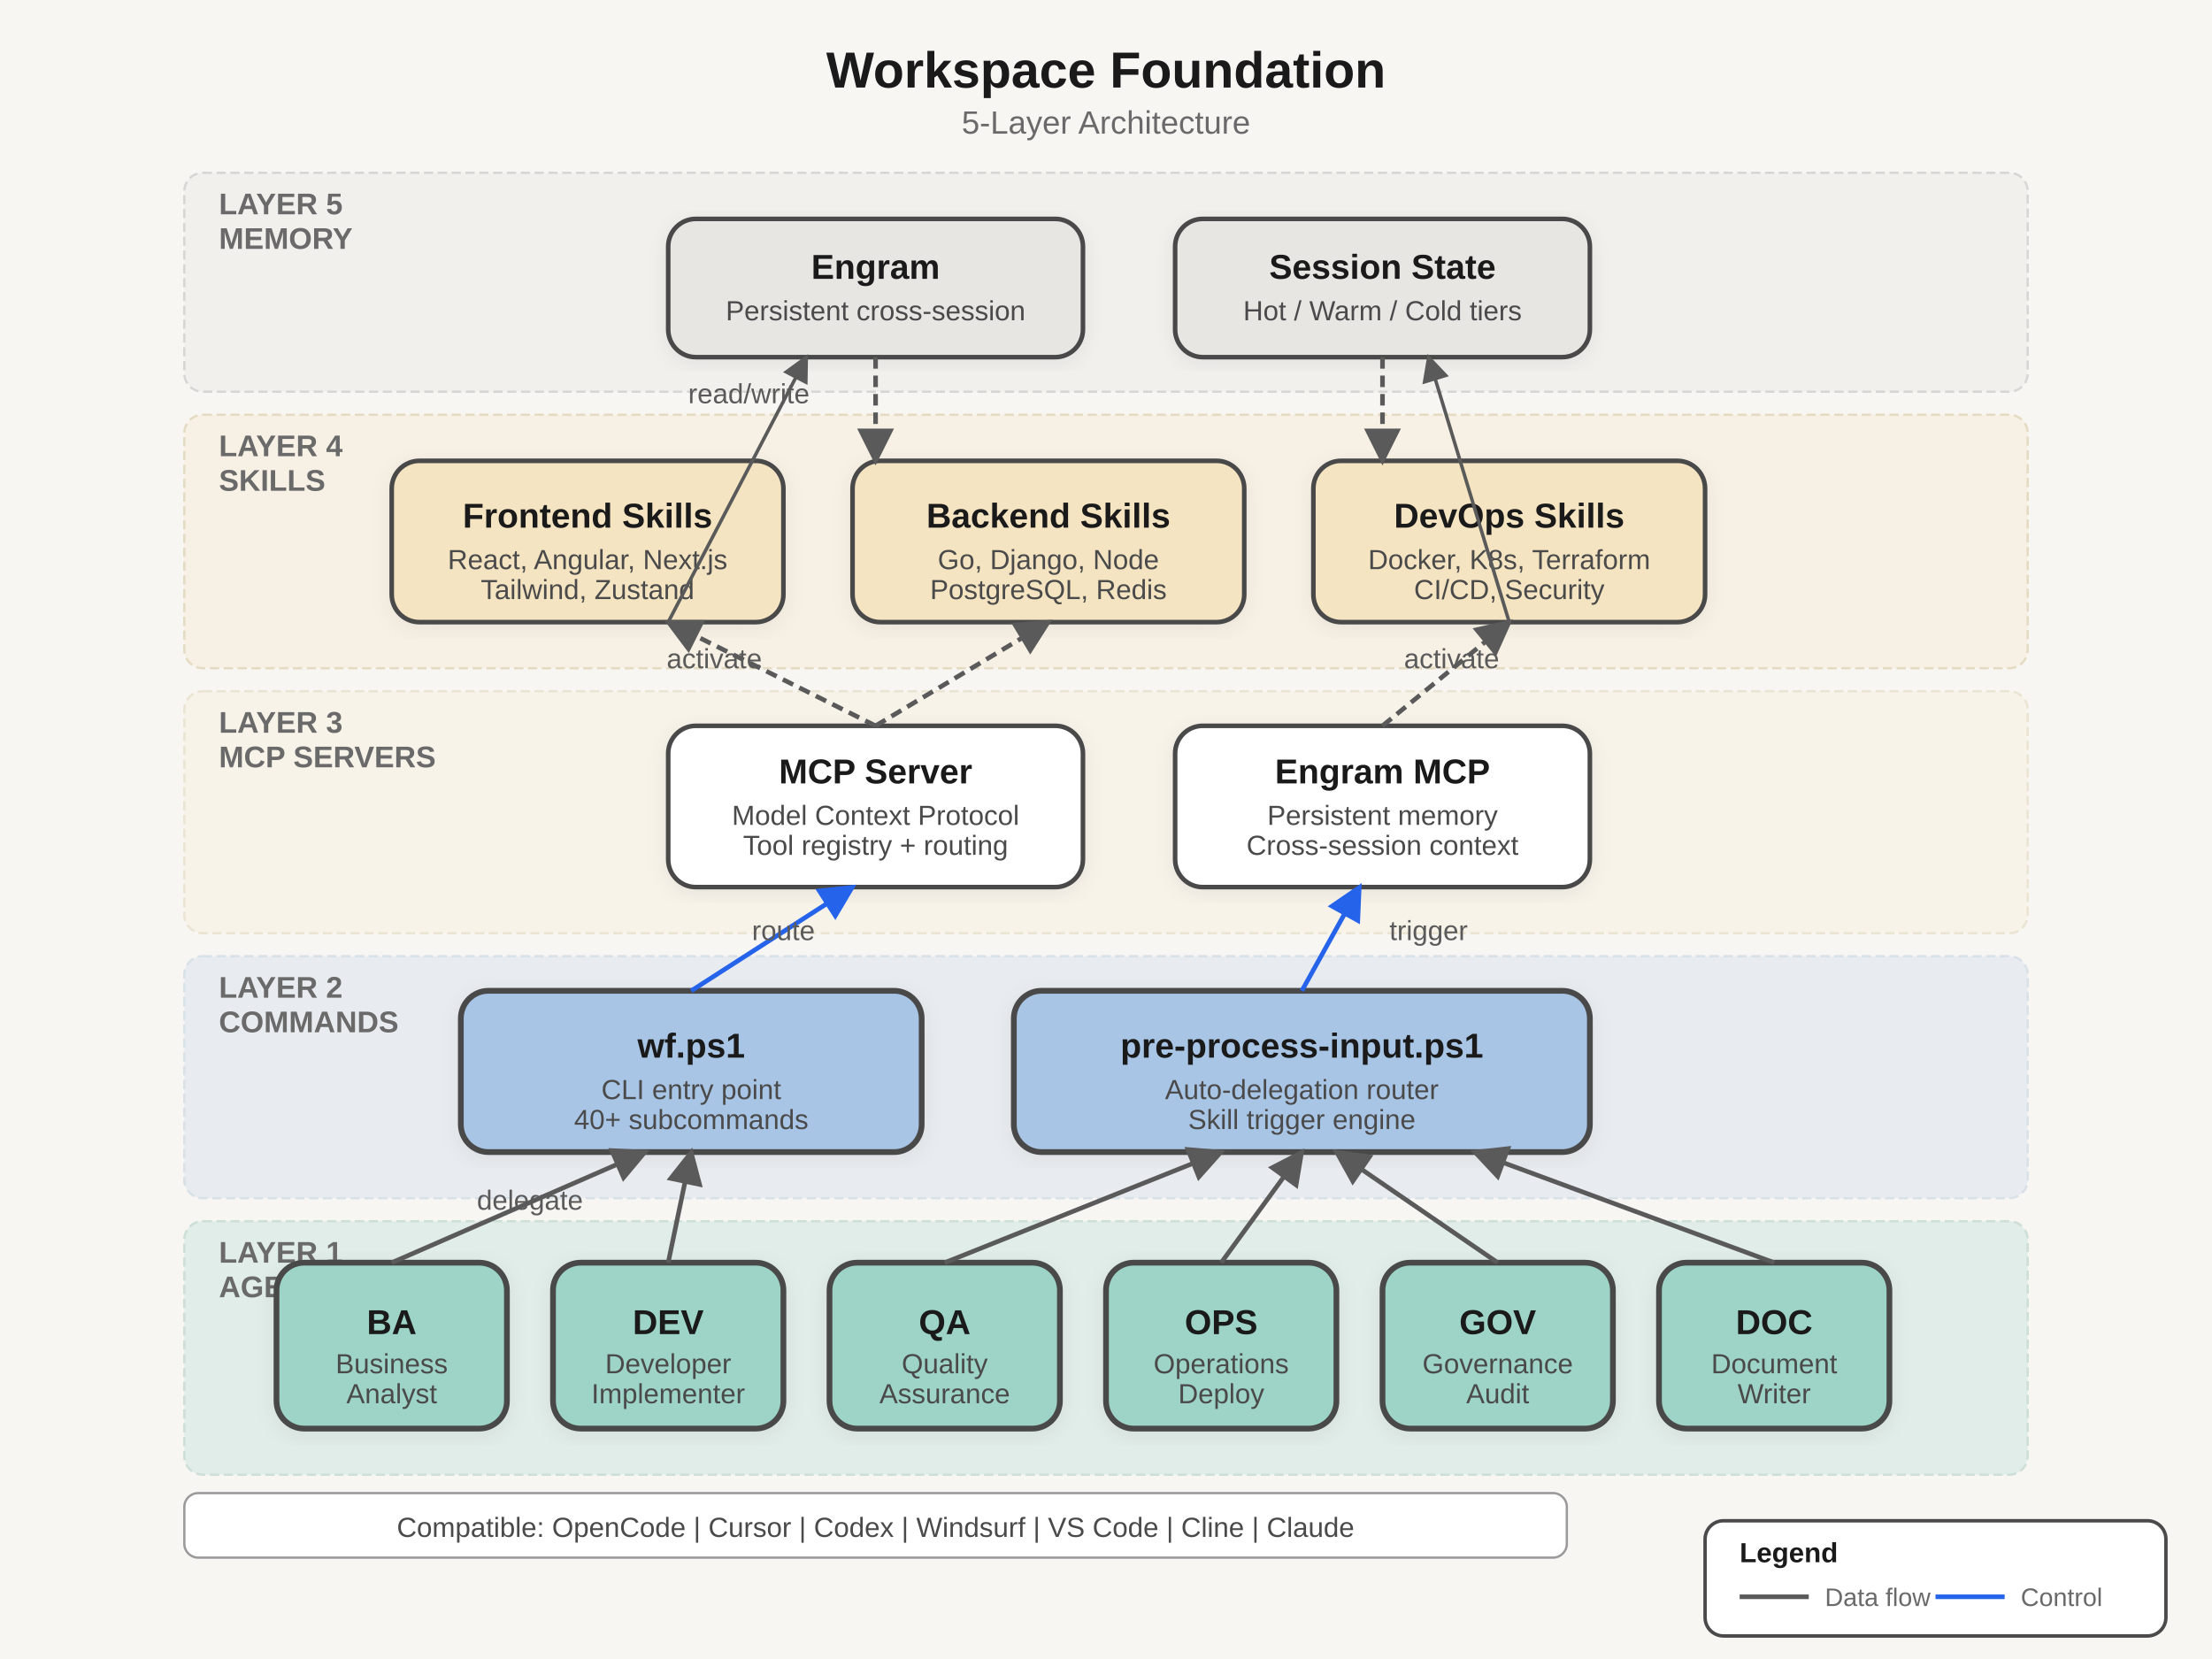
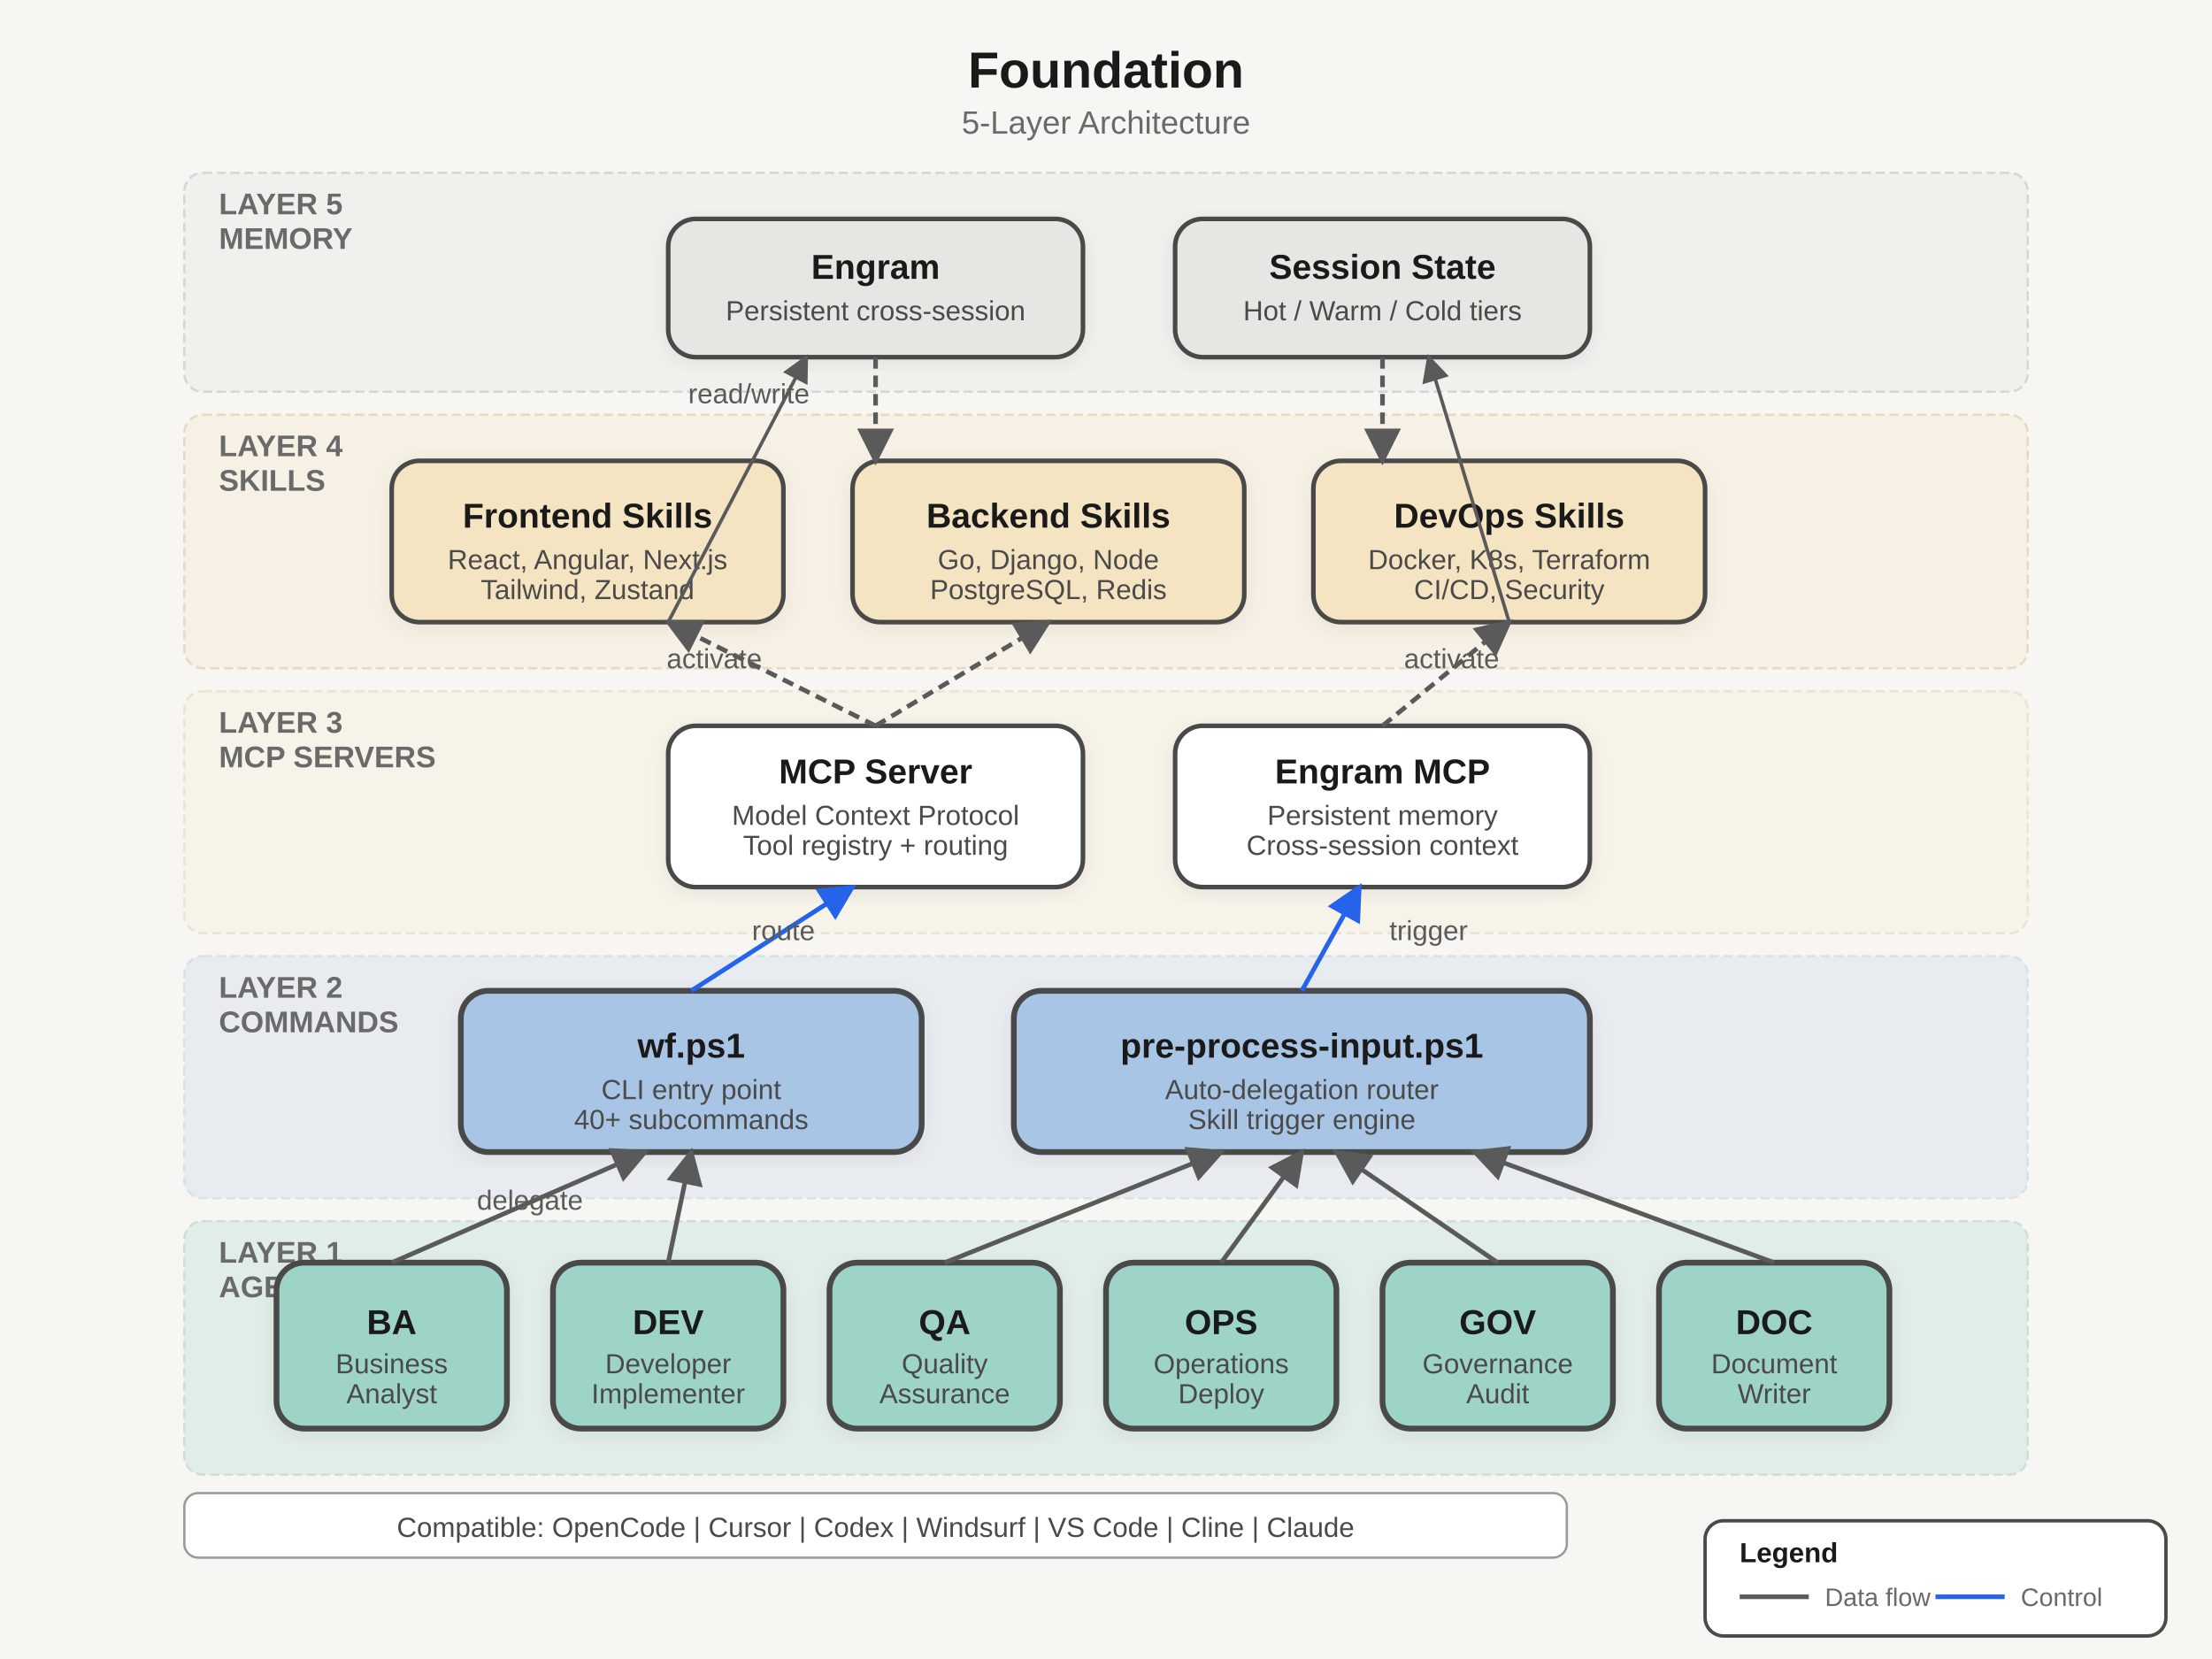
<svg xmlns="http://www.w3.org/2000/svg" viewBox="0 0 960 720" width="960" height="720">
  <style>
    text { font-family: -apple-system, BlinkMacSystemFont, 'Segoe UI', 'Helvetica Neue', Arial, sans-serif; }
    .layer-label { font-size: 13px; font-weight: 600; fill: #6a6a6a; }
    .node-title { font-size: 15px; font-weight: 700; fill: #1a1a1a; }
    .node-sub { font-size: 12px; font-weight: 400; fill: #4a4a4a; }
    .arrow-label { font-size: 12px; fill: #5a5a5a; }
  </style>
  <defs>
    <marker id="arrow" markerWidth="8" markerHeight="8" refX="7" refY="4" orient="auto">
      <polygon points="0 0, 8 4, 0 8" fill="#5a5a5a" />
    </marker>
    <marker id="arrow-blue" markerWidth="8" markerHeight="8" refX="7" refY="4" orient="auto">
      <polygon points="0 0, 8 4, 0 8" fill="#2563eb" />
    </marker>
    <filter id="shadow">
      <feDropShadow dx="0" dy="2" stdDeviation="4" flood-color="#00000010" />
    </filter>
  </defs>
  <rect width="960" height="720" fill="#f8f6f3" rx="0" />
-   <text x="480" y="38" text-anchor="middle" fill="#1a1a1a" font-size="22" font-weight="700">Workspace Foundation</text>
+   <text x="480" y="38" text-anchor="middle" fill="#1a1a1a" font-size="22" font-weight="700">Foundation</text>
  <text x="480" y="58" text-anchor="middle" fill="#6a6a6a" font-size="14" font-weight="400">5-Layer Architecture</text>
  <rect x="80" y="75" width="800" height="95" rx="8" fill="#e8e6e3" opacity="0.35" stroke="#9a9a9a" stroke-width="1" stroke-dasharray="4,2" />
  <text x="95" y="93" class="layer-label">LAYER 5</text>
  <text x="95" y="108" class="layer-label" font-size="11" fill="#8a8a8a">MEMORY</text>
  <rect x="80" y="180" width="800" height="110" rx="8" fill="#f4e4c1" opacity="0.3" stroke="#b89a50" stroke-width="1" stroke-dasharray="4,2" />
  <text x="95" y="198" class="layer-label">LAYER 4</text>
  <text x="95" y="213" class="layer-label" font-size="11" fill="#b89a50">SKILLS</text>
  <rect x="80" y="300" width="800" height="105" rx="8" fill="#f4e4c1" opacity="0.2" stroke="#b89a50" stroke-width="1" stroke-dasharray="4,2" />
  <text x="95" y="318" class="layer-label">LAYER 3</text>
  <text x="95" y="333" class="layer-label" font-size="11" fill="#8a8a8a">MCP SERVERS</text>
  <rect x="80" y="415" width="800" height="105" rx="8" fill="#a8c5e6" opacity="0.2" stroke="#5a8abf" stroke-width="1" stroke-dasharray="4,2" />
  <text x="95" y="433" class="layer-label">LAYER 2</text>
  <text x="95" y="448" class="layer-label" font-size="11" fill="#5a8abf">COMMANDS</text>
  <rect x="80" y="530" width="800" height="110" rx="8" fill="#9dd4c7" opacity="0.25" stroke="#4a9a80" stroke-width="1" stroke-dasharray="4,2" />
  <text x="95" y="548" class="layer-label">LAYER 1</text>
  <text x="95" y="563" class="layer-label" font-size="11" fill="#4a9a80">AGENTS</text>
  <rect x="290" y="95" width="180" height="60" rx="12" fill="#e8e6e3" stroke="#4a4a4a" stroke-width="2" filter="url(#shadow)" />
  <text x="380" y="121" text-anchor="middle" class="node-title">Engram</text>
  <text x="380" y="139" text-anchor="middle" class="node-sub">Persistent cross-session</text>
  <rect x="510" y="95" width="180" height="60" rx="12" fill="#e8e6e3" stroke="#4a4a4a" stroke-width="2" filter="url(#shadow)" />
  <text x="600" y="121" text-anchor="middle" class="node-title">Session State</text>
  <text x="600" y="139" text-anchor="middle" class="node-sub">Hot / Warm / Cold tiers</text>
  <rect x="170" y="200" width="170" height="70" rx="12" fill="#f4e4c1" stroke="#4a4a4a" stroke-width="2" filter="url(#shadow)" />
  <text x="255" y="229" text-anchor="middle" class="node-title">Frontend Skills</text>
  <text x="255" y="247" text-anchor="middle" class="node-sub">React, Angular, Next.js</text>
  <text x="255" y="260" text-anchor="middle" class="node-sub">Tailwind, Zustand</text>
  <rect x="370" y="200" width="170" height="70" rx="12" fill="#f4e4c1" stroke="#4a4a4a" stroke-width="2" filter="url(#shadow)" />
  <text x="455" y="229" text-anchor="middle" class="node-title">Backend Skills</text>
  <text x="455" y="247" text-anchor="middle" class="node-sub">Go, Django, Node</text>
  <text x="455" y="260" text-anchor="middle" class="node-sub">PostgreSQL, Redis</text>
  <rect x="570" y="200" width="170" height="70" rx="12" fill="#f4e4c1" stroke="#4a4a4a" stroke-width="2" filter="url(#shadow)" />
  <text x="655" y="229" text-anchor="middle" class="node-title">DevOps Skills</text>
  <text x="655" y="247" text-anchor="middle" class="node-sub">Docker, K8s, Terraform</text>
  <text x="655" y="260" text-anchor="middle" class="node-sub">CI/CD, Security</text>
  <rect x="290" y="315" width="180" height="70" rx="12" fill="#ffffff" stroke="#4a4a4a" stroke-width="2" filter="url(#shadow)" />
  <text x="380" y="340" text-anchor="middle" class="node-title">MCP Server</text>
  <text x="380" y="358" text-anchor="middle" class="node-sub">Model Context Protocol</text>
  <text x="380" y="371" text-anchor="middle" class="node-sub">Tool registry + routing</text>
  <rect x="510" y="315" width="180" height="70" rx="12" fill="#ffffff" stroke="#4a4a4a" stroke-width="2" filter="url(#shadow)" />
  <text x="600" y="340" text-anchor="middle" class="node-title">Engram MCP</text>
  <text x="600" y="358" text-anchor="middle" class="node-sub">Persistent memory</text>
  <text x="600" y="371" text-anchor="middle" class="node-sub">Cross-session context</text>
  <rect x="200" y="430" width="200" height="70" rx="12" fill="#a8c5e6" stroke="#4a4a4a" stroke-width="2.5" filter="url(#shadow)" />
  <text x="300" y="459" text-anchor="middle" class="node-title">wf.ps1</text>
  <text x="300" y="477" text-anchor="middle" class="node-sub">CLI entry point</text>
  <text x="300" y="490" text-anchor="middle" class="node-sub">40+ subcommands</text>
  <rect x="440" y="430" width="250" height="70" rx="12" fill="#a8c5e6" stroke="#4a4a4a" stroke-width="2.5" filter="url(#shadow)" />
  <text x="565" y="459" text-anchor="middle" class="node-title">pre-process-input.ps1</text>
  <text x="565" y="477" text-anchor="middle" class="node-sub">Auto-delegation router</text>
  <text x="565" y="490" text-anchor="middle" class="node-sub">Skill trigger engine</text>
  <rect x="120" y="548" width="100" height="72" rx="12" fill="#9dd4c7" stroke="#4a4a4a" stroke-width="2.5" filter="url(#shadow)" />
  <text x="170" y="579" text-anchor="middle" class="node-title">BA</text>
  <text x="170" y="596" text-anchor="middle" class="node-sub">Business</text>
  <text x="170" y="609" text-anchor="middle" class="node-sub">Analyst</text>
  <rect x="240" y="548" width="100" height="72" rx="12" fill="#9dd4c7" stroke="#4a4a4a" stroke-width="2.5" filter="url(#shadow)" />
  <text x="290" y="579" text-anchor="middle" class="node-title">DEV</text>
  <text x="290" y="596" text-anchor="middle" class="node-sub">Developer</text>
  <text x="290" y="609" text-anchor="middle" class="node-sub">Implementer</text>
  <rect x="360" y="548" width="100" height="72" rx="12" fill="#9dd4c7" stroke="#4a4a4a" stroke-width="2.5" filter="url(#shadow)" />
  <text x="410" y="579" text-anchor="middle" class="node-title">QA</text>
  <text x="410" y="596" text-anchor="middle" class="node-sub">Quality</text>
  <text x="410" y="609" text-anchor="middle" class="node-sub">Assurance</text>
  <rect x="480" y="548" width="100" height="72" rx="12" fill="#9dd4c7" stroke="#4a4a4a" stroke-width="2.5" filter="url(#shadow)" />
  <text x="530" y="579" text-anchor="middle" class="node-title">OPS</text>
  <text x="530" y="596" text-anchor="middle" class="node-sub">Operations</text>
  <text x="530" y="609" text-anchor="middle" class="node-sub">Deploy</text>
  <rect x="600" y="548" width="100" height="72" rx="12" fill="#9dd4c7" stroke="#4a4a4a" stroke-width="2.5" filter="url(#shadow)" />
  <text x="650" y="579" text-anchor="middle" class="node-title">GOV</text>
  <text x="650" y="596" text-anchor="middle" class="node-sub">Governance</text>
  <text x="650" y="609" text-anchor="middle" class="node-sub">Audit</text>
  <rect x="720" y="548" width="100" height="72" rx="12" fill="#9dd4c7" stroke="#4a4a4a" stroke-width="2.5" filter="url(#shadow)" />
  <text x="770" y="579" text-anchor="middle" class="node-title">DOC</text>
  <text x="770" y="596" text-anchor="middle" class="node-sub">Document</text>
  <text x="770" y="609" text-anchor="middle" class="node-sub">Writer</text>
  <line x1="170" y1="548" x2="280" y2="500" stroke="#5a5a5a" stroke-width="2" marker-end="url(#arrow)" />
  <line x1="290" y1="548" x2="300" y2="500" stroke="#5a5a5a" stroke-width="2" marker-end="url(#arrow)" />
  <line x1="410" y1="548" x2="530" y2="500" stroke="#5a5a5a" stroke-width="2" marker-end="url(#arrow)" />
  <line x1="530" y1="548" x2="565" y2="500" stroke="#5a5a5a" stroke-width="2" marker-end="url(#arrow)" />
  <line x1="650" y1="548" x2="580" y2="500" stroke="#5a5a5a" stroke-width="2" marker-end="url(#arrow)" />
  <line x1="770" y1="548" x2="640" y2="500" stroke="#5a5a5a" stroke-width="2" marker-end="url(#arrow)" />
  <line x1="300" y1="430" x2="370" y2="385" stroke="#2563eb" stroke-width="2" marker-end="url(#arrow-blue)" />
  <line x1="565" y1="430" x2="590" y2="385" stroke="#2563eb" stroke-width="2" marker-end="url(#arrow-blue)" />
  <line x1="380" y1="315" x2="290" y2="270" stroke="#5a5a5a" stroke-width="2" marker-end="url(#arrow)" stroke-dasharray="5,3" />
  <line x1="380" y1="315" x2="455" y2="270" stroke="#5a5a5a" stroke-width="2" marker-end="url(#arrow)" stroke-dasharray="5,3" />
  <line x1="600" y1="315" x2="655" y2="270" stroke="#5a5a5a" stroke-width="2" marker-end="url(#arrow)" stroke-dasharray="5,3" />
  <line x1="380" y1="155" x2="380" y2="200" stroke="#5a5a5a" stroke-width="2" marker-end="url(#arrow)" stroke-dasharray="5,3" />
  <line x1="600" y1="155" x2="600" y2="200" stroke="#5a5a5a" stroke-width="2" marker-end="url(#arrow)" stroke-dasharray="5,3" />
  <line x1="290" y1="270" x2="350" y2="155" stroke="#5a5a5a" stroke-width="1.5" marker-end="url(#arrow)" />
  <line x1="655" y1="270" x2="620" y2="155" stroke="#5a5a5a" stroke-width="1.5" marker-end="url(#arrow)" />
  <text x="230" y="525" class="arrow-label" text-anchor="middle">delegate</text>
  <text x="340" y="408" class="arrow-label" text-anchor="middle" fill="#2563eb">route</text>
  <text x="620" y="408" class="arrow-label" text-anchor="middle" fill="#2563eb">trigger</text>
  <text x="310" y="290" class="arrow-label" text-anchor="middle">activate</text>
  <text x="630" y="290" class="arrow-label" text-anchor="middle">activate</text>
  <text x="325" y="175" class="arrow-label" text-anchor="middle">read/write</text>
  <rect x="740" y="660" width="200" height="50" rx="8" fill="#ffffff" stroke="#4a4a4a" stroke-width="1.5" />
  <text x="755" y="678" fill="#1a1a1a" font-size="12" font-weight="600">Legend</text>
  <line x1="755" y1="693" x2="785" y2="693" stroke="#5a5a5a" stroke-width="2" />
  <text x="792" y="697" fill="#6a6a6a" font-size="11">Data flow</text>
  <line x1="840" y1="693" x2="870" y2="693" stroke="#2563eb" stroke-width="2" />
  <text x="877" y="697" fill="#6a6a6a" font-size="11">Control</text>
  <rect x="80" y="648" width="600" height="28" rx="6" fill="#ffffff" stroke="#9a9a9a" stroke-width="1" />
  <text x="380" y="667" text-anchor="middle" fill="#4a4a4a" font-size="12" font-weight="500">Compatible: OpenCode | Cursor | Codex | Windsurf | VS Code | Cline | Claude</text>
</svg>
